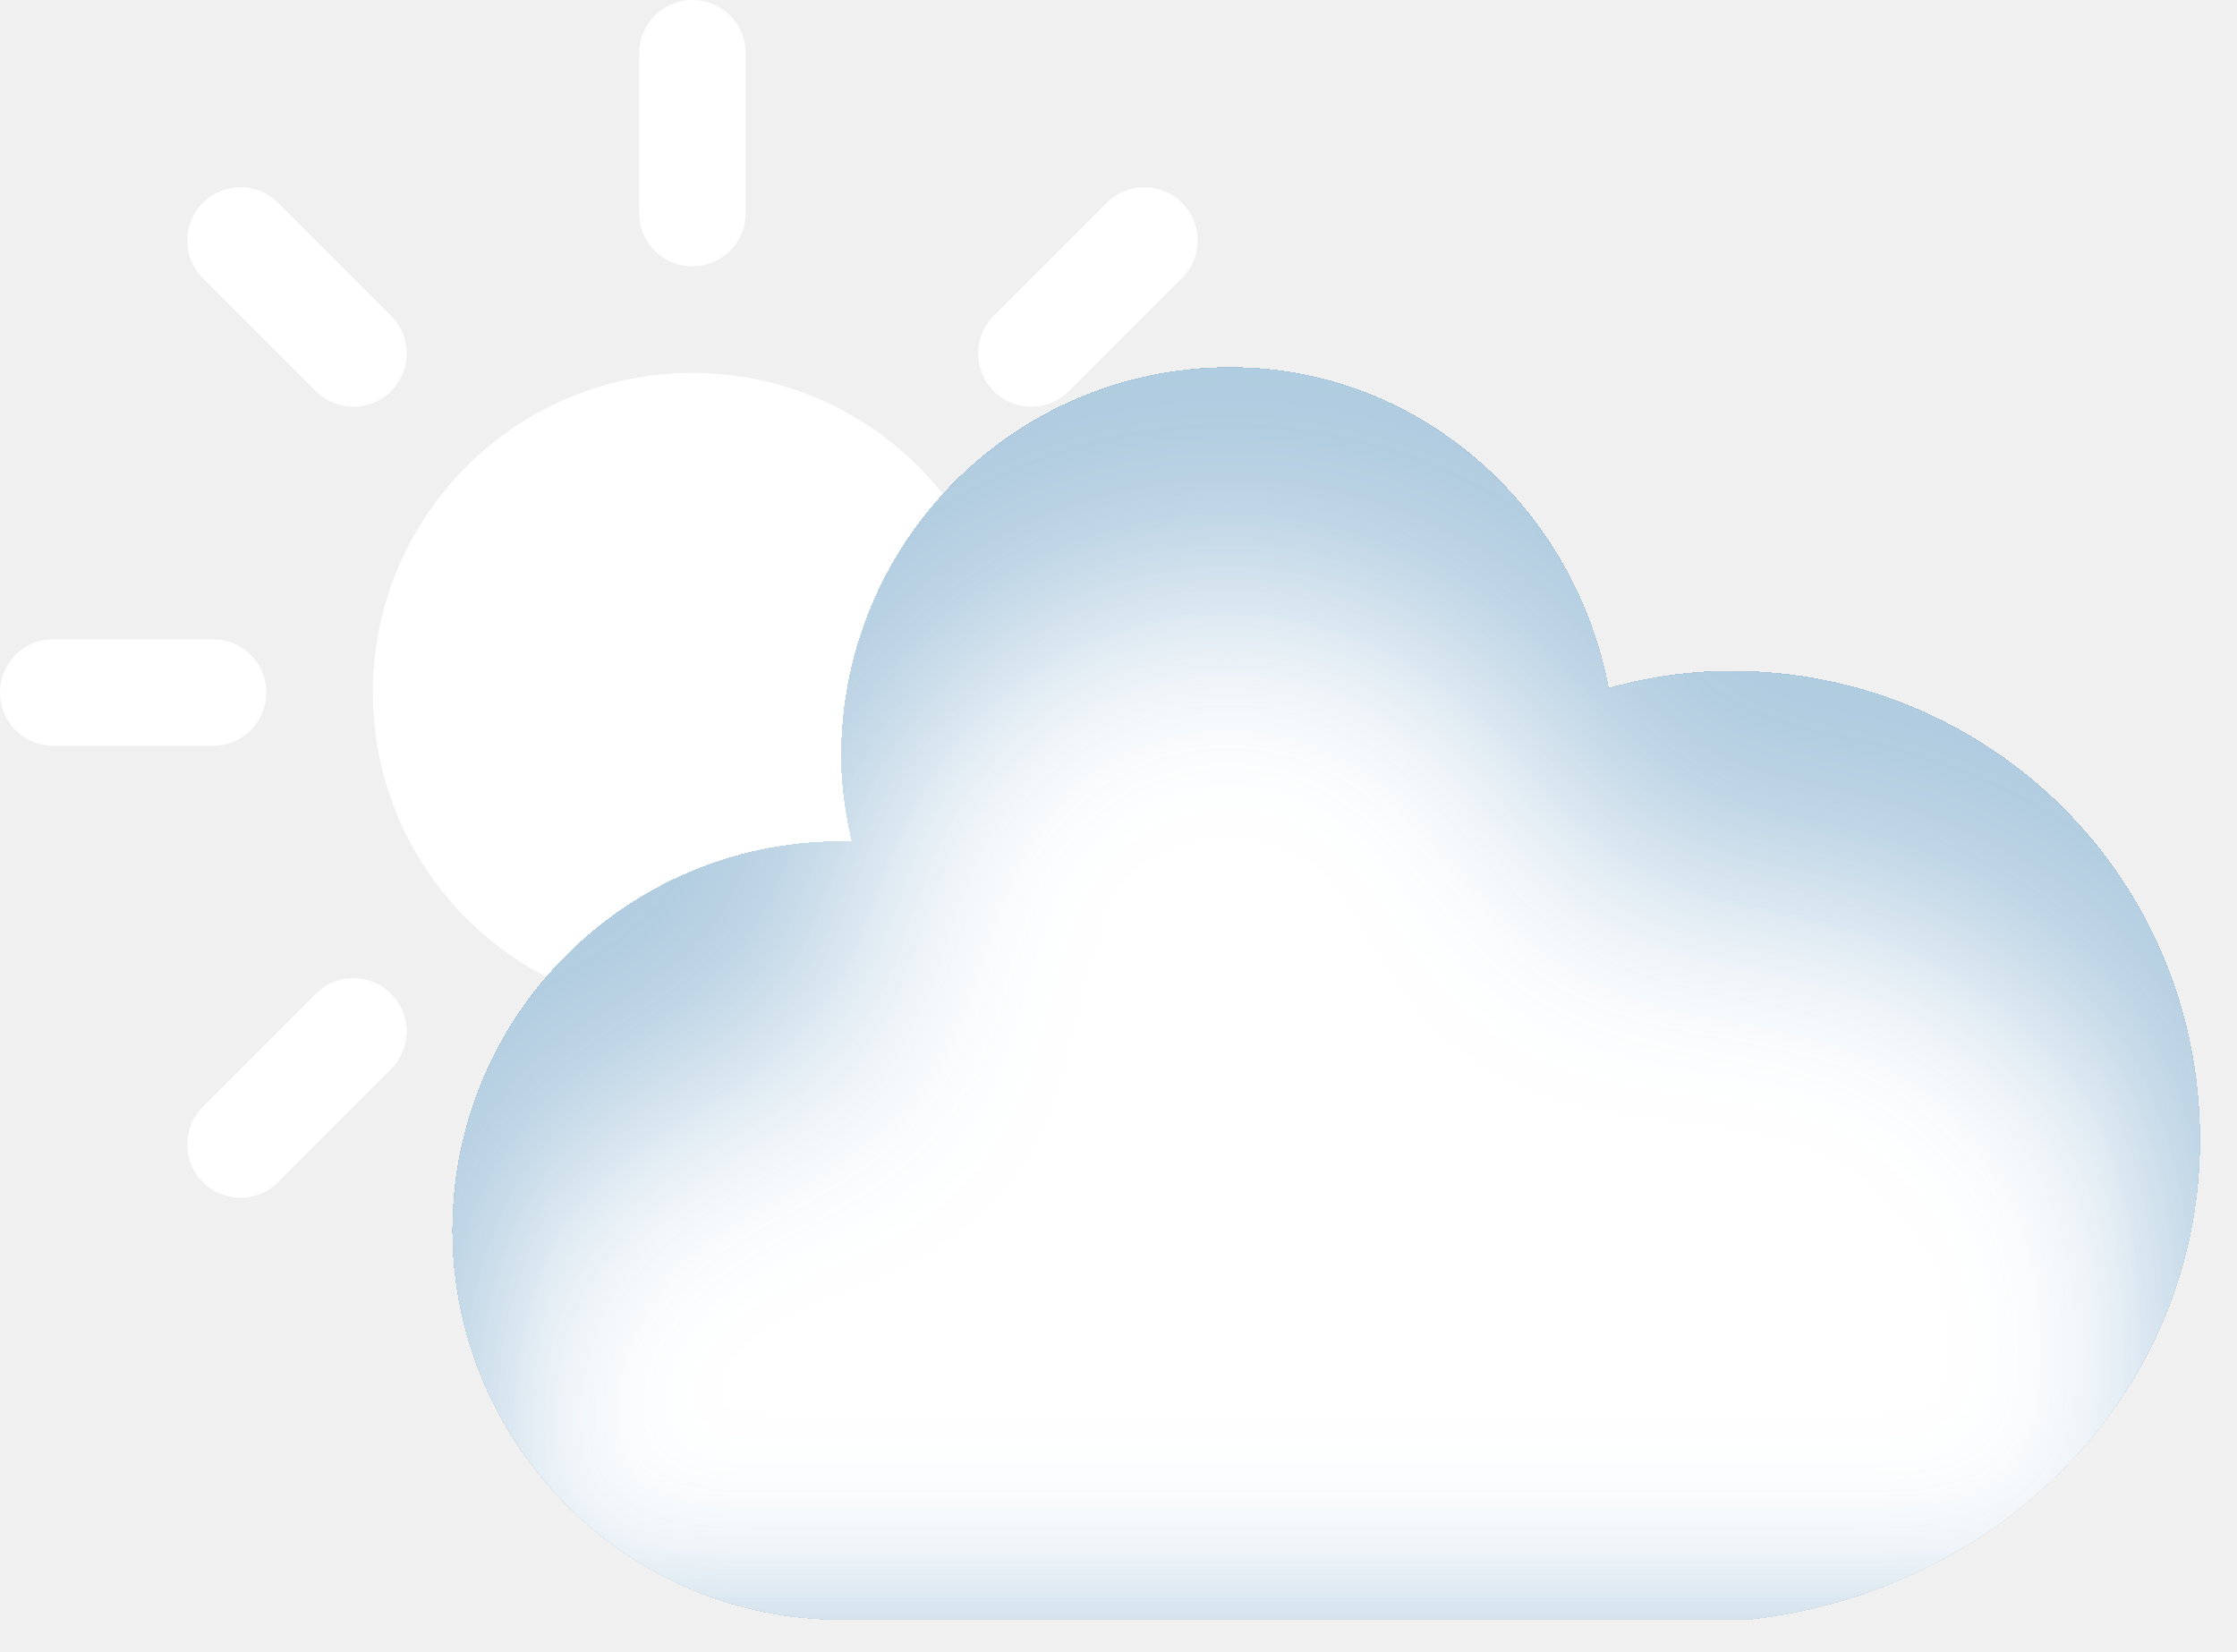
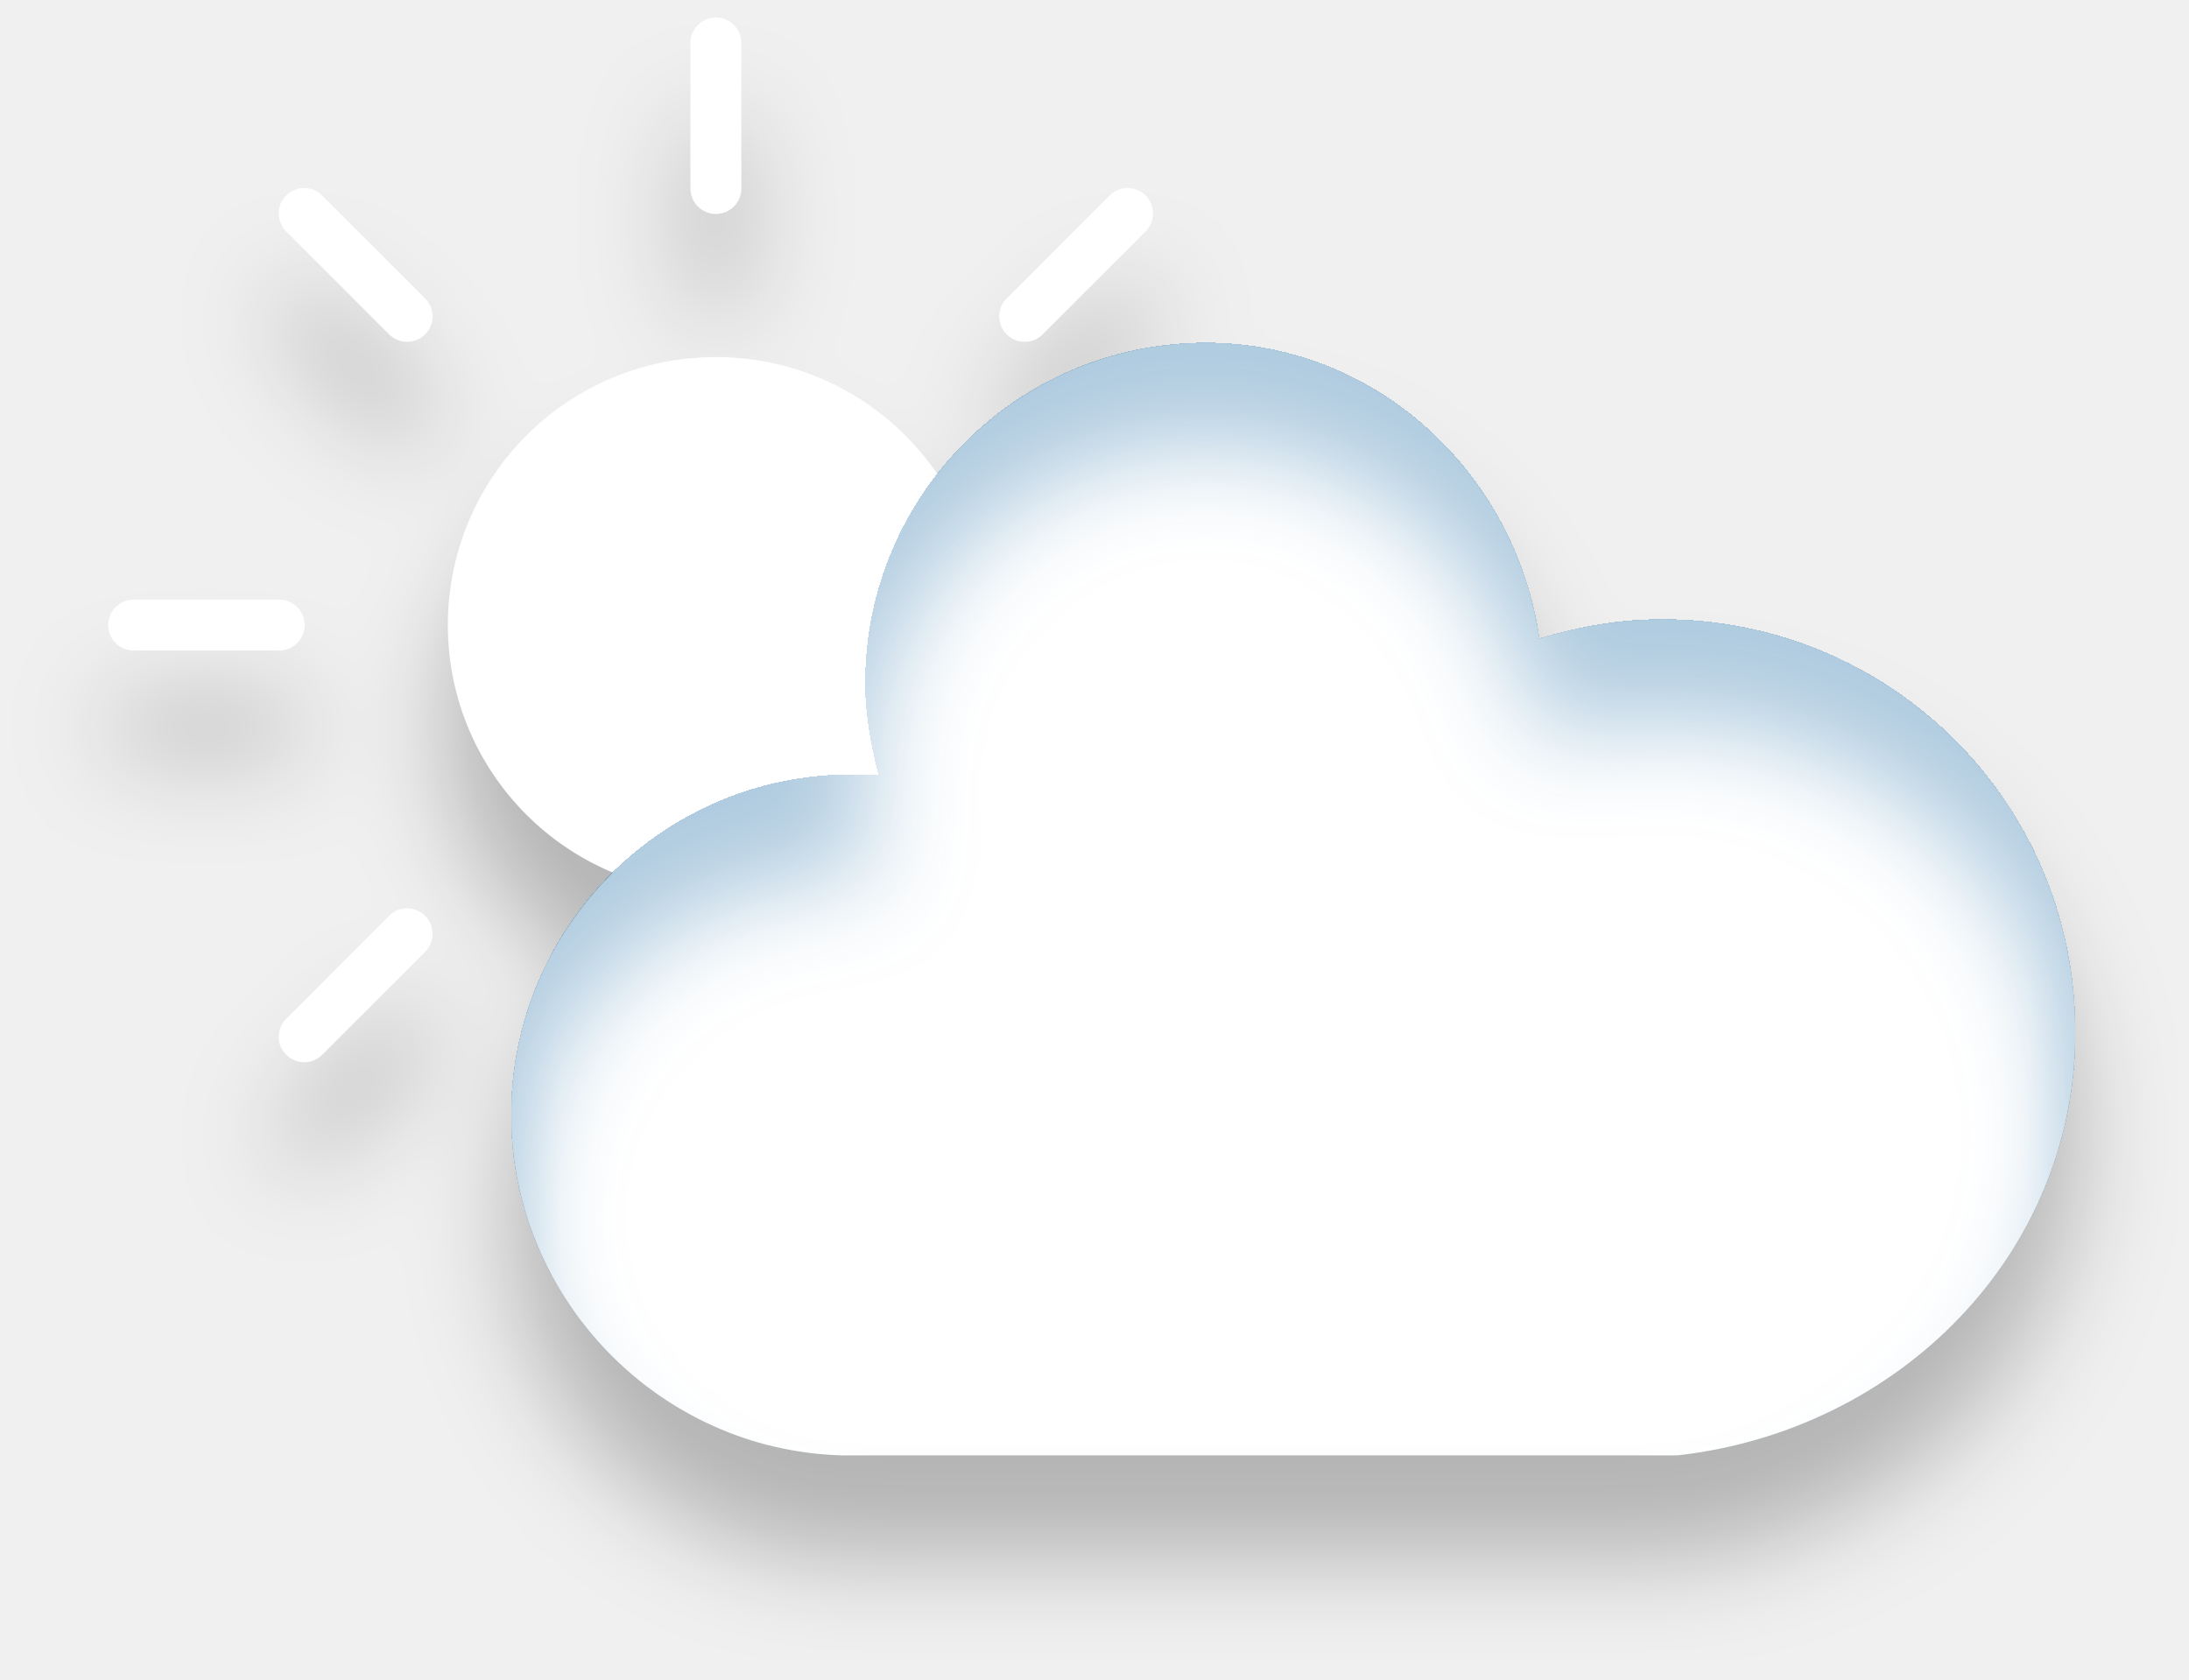
- <svg xmlns="http://www.w3.org/2000/svg" width="42" height="31" viewBox="0 0 42 31" fill="none">
-   <path d="M13 22V25" stroke="white" stroke-width="2" stroke-linecap="round" />
-   <path d="M6.636 19.364L4.515 21.485" stroke="white" stroke-width="2" stroke-linecap="round" />
-   <path d="M4 13H1" stroke="white" stroke-width="2" stroke-linecap="round" />
-   <path d="M6.636 6.636L4.515 4.515" stroke="white" stroke-width="2" stroke-linecap="round" />
-   <path d="M13 4V1" stroke="white" stroke-width="2" stroke-linecap="round" />
-   <path d="M19.364 6.636L21.485 4.515" stroke="white" stroke-width="2" stroke-linecap="round" />
-   <path d="M22 13H25" stroke="white" stroke-width="2" stroke-linecap="round" />
-   <path d="M19.364 19.364L21.485 21.485" stroke="white" stroke-width="2" stroke-linecap="round" />
-   <path d="M13 18C15.761 18 18 15.761 18 13C18 10.239 15.761 8 13 8C10.239 8 8 10.239 8 13C8 15.761 10.239 18 13 18Z" fill="white" stroke="white" stroke-width="2" />
-   <g filter="url(#filter0_i)">
-     <path d="M40.7 21.4C40.7 16.8 37 13.2 32.5 13.2C31.5 13.2 30.6 13.4 29.7 13.7C29.4 10.3 26.6 7.5 23.1 7.5C19.4 7.5 16.4 10.5 16.4 14.2C16.4 15 16.6 15.8 16.8 16.5C16.5 16.4 16.1 16.4 15.8 16.4C12.1 16.4 9.1 19.4 9.1 23.1C9.1 26.7 12 29.7 15.6 29.8H32.8C37.2 29.3 40.7 25.8 40.7 21.4Z" fill="white" stroke="white" stroke-width="1.2" stroke-linejoin="round" />
+ <svg xmlns="http://www.w3.org/2000/svg" width="86" height="66" viewBox="0 0 86 66" fill="none">
+   <g filter="url(#filter0_d)">
+     <path d="M28.125 41.719V47.438" stroke="white" stroke-width="2" stroke-linecap="round" />
+     <path d="M15.994 36.694L11.95 40.738" stroke="white" stroke-width="2" stroke-linecap="round" />
+     <path d="M10.969 24.562H5.25" stroke="white" stroke-width="2" stroke-linecap="round" />
+     <path d="M15.994 12.431L11.95 8.387" stroke="white" stroke-width="2" stroke-linecap="round" />
+     <path d="M28.125 7.406V1.688" stroke="white" stroke-width="2" stroke-linecap="round" />
+     <path d="M40.256 12.431L44.3 8.387" stroke="white" stroke-width="2" stroke-linecap="round" />
+     <path d="M45.281 24.562H51" stroke="white" stroke-width="2" stroke-linecap="round" />
+     <path d="M40.256 36.694L44.3 40.738" stroke="white" stroke-width="2" stroke-linecap="round" />
+     <path d="M28.125 34.094C33.389 34.094 37.656 29.826 37.656 24.562C37.656 19.299 33.389 15.031 28.125 15.031C22.861 15.031 18.594 19.299 18.594 24.562C18.594 29.826 22.861 34.094 28.125 34.094Z" fill="white" stroke="white" stroke-width="2" />
+     <g filter="url(#filter1_i)">
+       <path d="M80.928 40.575C80.928 31.806 73.875 24.944 65.297 24.944C63.391 24.944 61.675 25.325 59.959 25.897C59.388 19.416 54.05 14.078 47.378 14.078C40.325 14.078 34.606 19.797 34.606 26.85C34.606 28.375 34.987 29.9 35.369 31.234C34.797 31.044 34.034 31.044 33.462 31.044C26.409 31.044 20.691 36.763 20.691 43.816C20.691 50.678 26.219 56.397 33.081 56.587H65.869C74.256 55.634 80.928 48.962 80.928 40.575Z" fill="white" stroke="white" stroke-width="1.2" stroke-linejoin="round" />
+     </g>
  </g>
  <defs>
-     <filter id="filter0_i" x="8.5" y="6.9" width="32.8" height="27.5" filterUnits="userSpaceOnUse" color-interpolation-filters="sRGB">
+     <filter id="filter0_d" x="0.25" y="0.688" width="85.278" height="64.5" filterUnits="userSpaceOnUse" color-interpolation-filters="sRGB">
+       <feFlood flood-opacity="0" result="BackgroundImageFix" />
+       <feColorMatrix in="SourceAlpha" type="matrix" values="0 0 0 0 0 0 0 0 0 0 0 0 0 0 0 0 0 0 127 0" />
+       <feOffset dy="4" />
+       <feGaussianBlur stdDeviation="2" />
+       <feColorMatrix type="matrix" values="0 0 0 0 0 0 0 0 0 0 0 0 0 0 0 0 0 0 0.25 0" />
+       <feBlend mode="normal" in2="BackgroundImageFix" result="effect1_dropShadow" />
+       <feBlend mode="normal" in="SourceGraphic" in2="effect1_dropShadow" result="shape" />
+     </filter>
+     <filter id="filter1_i" x="20.091" y="13.478" width="61.438" height="47.709" filterUnits="userSpaceOnUse" color-interpolation-filters="sRGB">
      <feFlood flood-opacity="0" result="BackgroundImageFix" />
      <feBlend mode="normal" in="SourceGraphic" in2="BackgroundImageFix" result="shape" />
      <feColorMatrix in="SourceAlpha" type="matrix" values="0 0 0 0 0 0 0 0 0 0 0 0 0 0 0 0 0 0 127 0" result="hardAlpha" />
      <feOffset dy="4" />
      <feGaussianBlur stdDeviation="2" />
      <feComposite in2="hardAlpha" operator="arithmetic" k2="-1" k3="1" />
      <feColorMatrix type="matrix" values="0 0 0 0 0.106 0 0 0 0 0.416 0 0 0 0 0.643 0 0 0 0.35 0" />
      <feBlend mode="normal" in2="shape" result="effect1_innerShadow" />
    </filter>
  </defs>
</svg>
